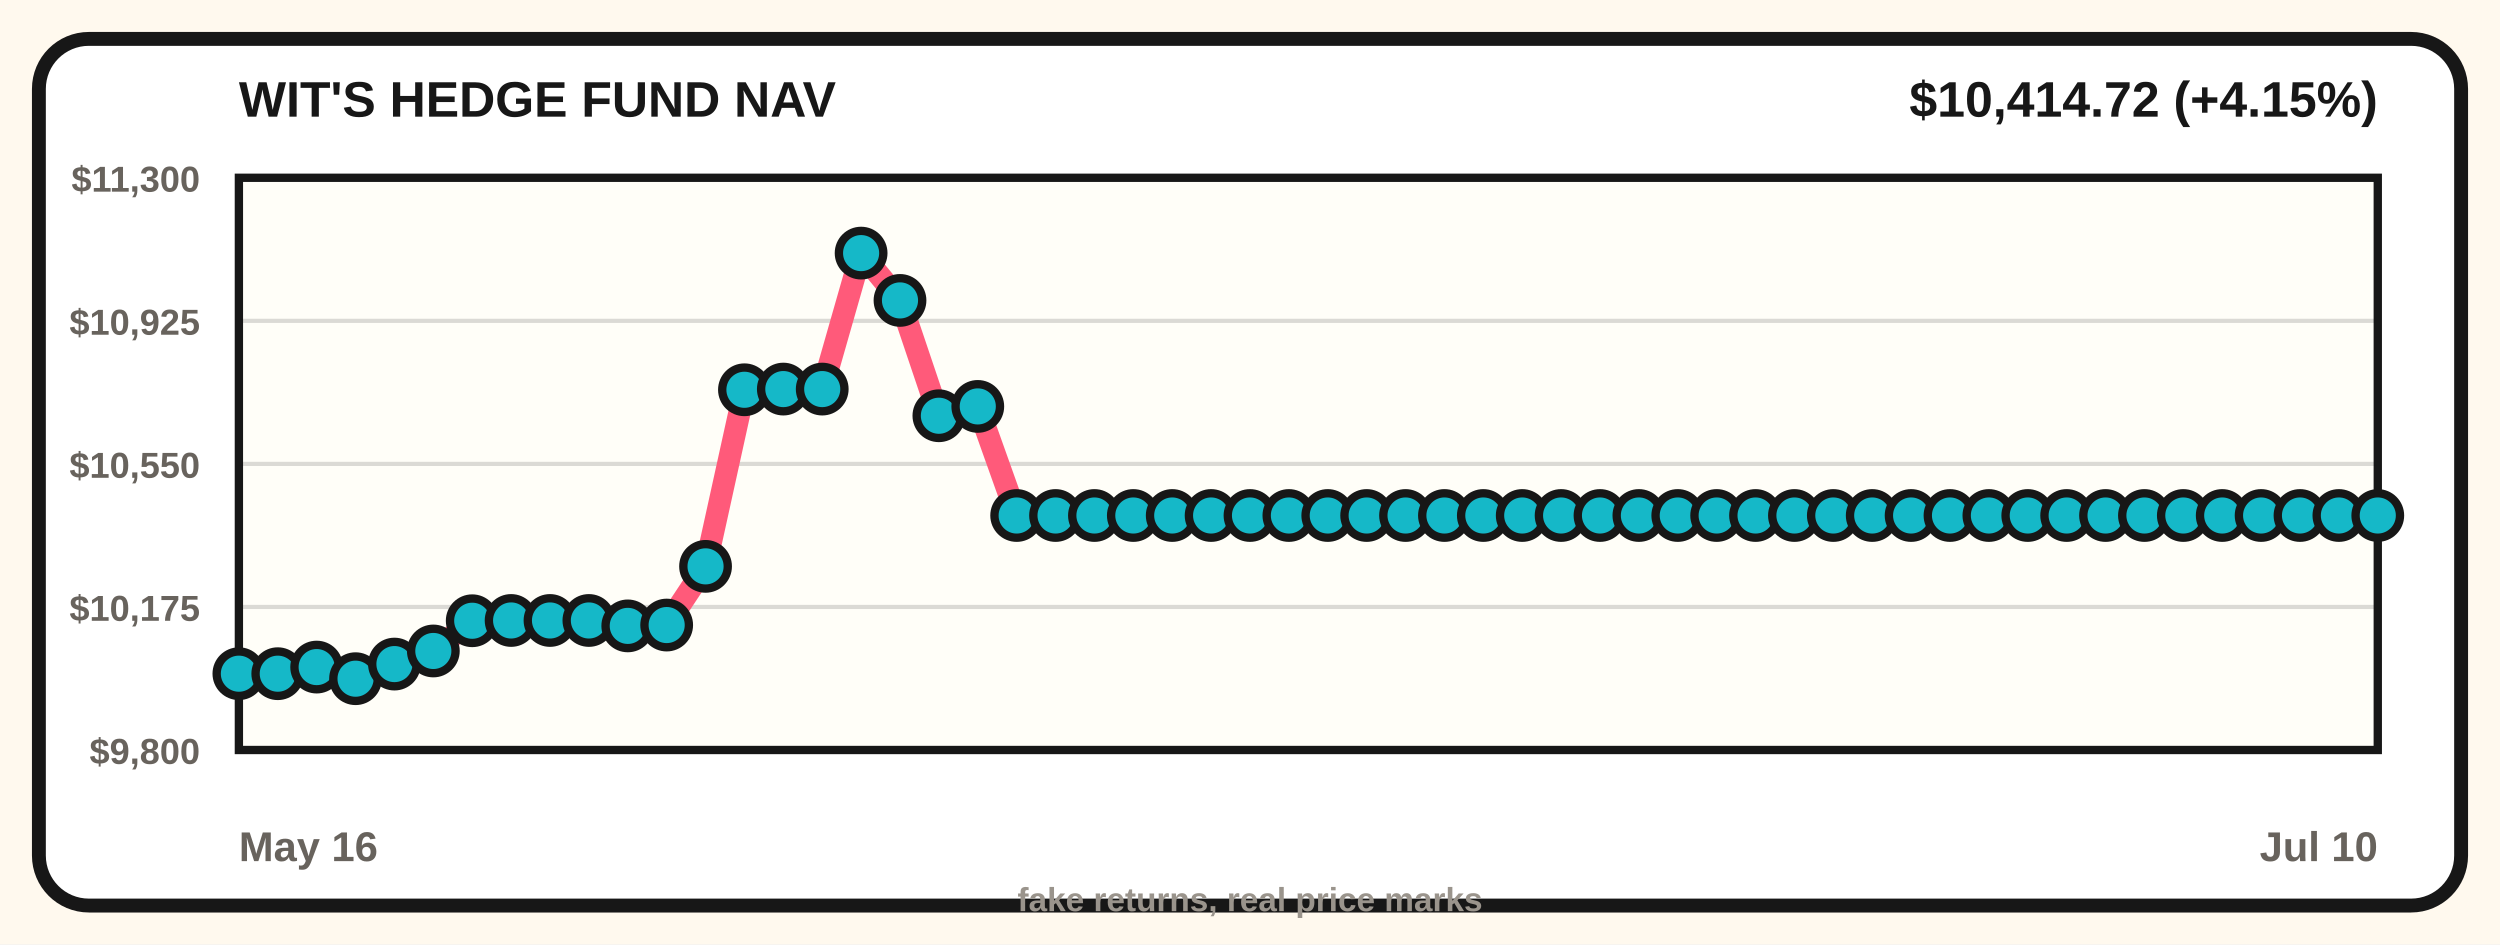
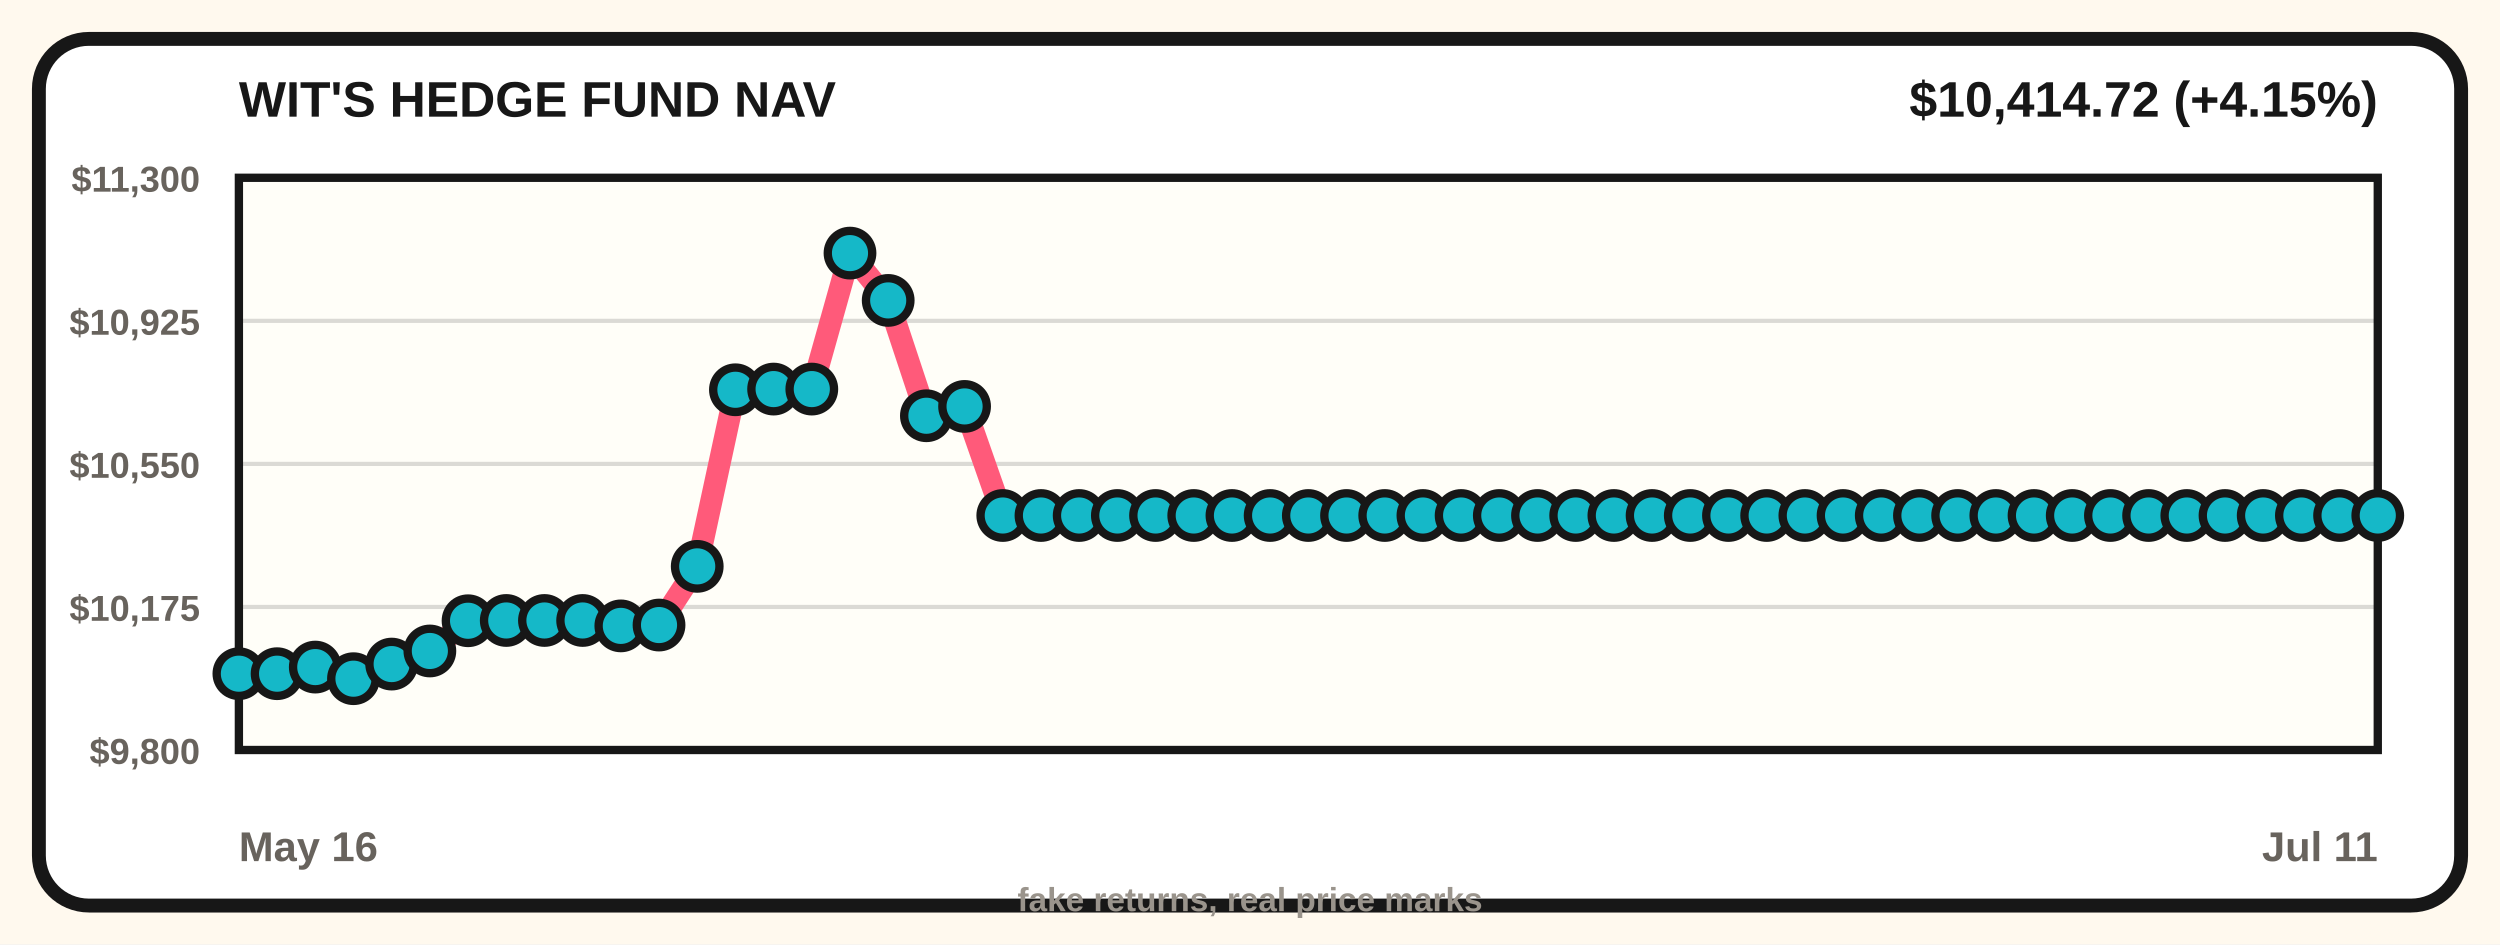
<svg xmlns="http://www.w3.org/2000/svg" width="900" height="340" viewBox="0 0 900 340" role="img" aria-label="Wit's Hedge Fund fake NAV chart">
  <rect width="900" height="340" fill="#fff9ee" />
  <rect x="14" y="14" width="872" height="312" rx="18" fill="#ffffff" stroke="#171717" stroke-width="5" />
  <rect x="86" y="64" width="770" height="206" fill="#fffef8" stroke="#171717" stroke-width="3" />
  <line x1="86" y1="270" x2="856" y2="270" stroke="#171717" stroke-width="1.5" opacity="0.16" />
  <text x="72" y="275" text-anchor="end" font-family="Arial, sans-serif" font-size="13" font-weight="800" fill="#68635d">$9,800</text>
  <line x1="86" y1="218.5" x2="856" y2="218.5" stroke="#171717" stroke-width="1.5" opacity="0.16" />
  <text x="72" y="223.5" text-anchor="end" font-family="Arial, sans-serif" font-size="13" font-weight="800" fill="#68635d">$10,175</text>
  <line x1="86" y1="167" x2="856" y2="167" stroke="#171717" stroke-width="1.5" opacity="0.16" />
  <text x="72" y="172" text-anchor="end" font-family="Arial, sans-serif" font-size="13" font-weight="800" fill="#68635d">$10,550</text>
  <line x1="86" y1="115.5" x2="856" y2="115.5" stroke="#171717" stroke-width="1.5" opacity="0.16" />
  <text x="72" y="120.5" text-anchor="end" font-family="Arial, sans-serif" font-size="13" font-weight="800" fill="#68635d">$10,925</text>
  <line x1="86" y1="64" x2="856" y2="64" stroke="#171717" stroke-width="1.5" opacity="0.16" />
  <text x="72" y="69" text-anchor="end" font-family="Arial, sans-serif" font-size="13" font-weight="800" fill="#68635d">$11,300</text>
-   <polyline points="86,242.53 100,242.53 114,240.15 128,244.33 142,239.07 156,234.35 170,223.47 184,223.37 198,223.37 212,223.37 226,225.32 240,225.02 254,203.89 268,140.32 282,140.07 296,140.07 310,91.12 324,108.15 338,149.67 352,146.31 366,185.58 380,185.58 394,185.58 408,185.58 422,185.58 436,185.58 450,185.58 464,185.58 478,185.58 492,185.58 506,185.58 520,185.58 534,185.58 548,185.58 562,185.58 576,185.58 590,185.58 604,185.58 618,185.58 632,185.58 646,185.58 660,185.58 674,185.58 688,185.58 702,185.58 716,185.58 730,185.58 744,185.58 758,185.58 772,185.58 786,185.58 800,185.58 814,185.58 828,185.58 842,185.58 856,185.58" fill="none" stroke="#ff5a7a" stroke-width="8" stroke-linecap="round" stroke-linejoin="round" />
+   <polyline points="86,242.53 99.75,242.53 113.5,240.15 127.25,244.33 141,239.07 154.75,234.35 168.5,223.47 182.25,223.37 196,223.37 209.75,223.37 223.5,225.32 237.25,225.02 251,203.89 264.75,140.32 278.5,140.07 292.25,140.07 306,91.12 319.75,108.15 333.5,149.67 347.25,146.31 361,185.58 374.75,185.58 388.5,185.58 402.25,185.58 416,185.58 429.75,185.58 443.5,185.58 457.25,185.58 471,185.58 484.75,185.58 498.5,185.58 512.25,185.58 526,185.58 539.75,185.58 553.5,185.58 567.25,185.58 581,185.58 594.75,185.58 608.5,185.58 622.25,185.58 636,185.58 649.75,185.58 663.5,185.58 677.25,185.58 691,185.58 704.75,185.58 718.5,185.58 732.25,185.58 746,185.58 759.75,185.58 773.5,185.58 787.25,185.58 801,185.58 814.75,185.58 828.5,185.58 842.25,185.58 856,185.58" fill="none" stroke="#ff5a7a" stroke-width="8" stroke-linecap="round" stroke-linejoin="round" />
  <circle cx="86" cy="242.53" r="8" fill="#15b8c8" stroke="#171717" stroke-width="3" />
-   <circle cx="100" cy="242.53" r="8" fill="#15b8c8" stroke="#171717" stroke-width="3" />
-   <circle cx="114" cy="240.15" r="8" fill="#15b8c8" stroke="#171717" stroke-width="3" />
-   <circle cx="128" cy="244.33" r="8" fill="#15b8c8" stroke="#171717" stroke-width="3" />
-   <circle cx="142" cy="239.07" r="8" fill="#15b8c8" stroke="#171717" stroke-width="3" />
-   <circle cx="156" cy="234.35" r="8" fill="#15b8c8" stroke="#171717" stroke-width="3" />
-   <circle cx="170" cy="223.47" r="8" fill="#15b8c8" stroke="#171717" stroke-width="3" />
-   <circle cx="184" cy="223.37" r="8" fill="#15b8c8" stroke="#171717" stroke-width="3" />
-   <circle cx="198" cy="223.37" r="8" fill="#15b8c8" stroke="#171717" stroke-width="3" />
-   <circle cx="212" cy="223.37" r="8" fill="#15b8c8" stroke="#171717" stroke-width="3" />
-   <circle cx="226" cy="225.32" r="8" fill="#15b8c8" stroke="#171717" stroke-width="3" />
-   <circle cx="240" cy="225.02" r="8" fill="#15b8c8" stroke="#171717" stroke-width="3" />
-   <circle cx="254" cy="203.89" r="8" fill="#15b8c8" stroke="#171717" stroke-width="3" />
-   <circle cx="268" cy="140.32" r="8" fill="#15b8c8" stroke="#171717" stroke-width="3" />
-   <circle cx="282" cy="140.07" r="8" fill="#15b8c8" stroke="#171717" stroke-width="3" />
-   <circle cx="296" cy="140.07" r="8" fill="#15b8c8" stroke="#171717" stroke-width="3" />
-   <circle cx="310" cy="91.12" r="8" fill="#15b8c8" stroke="#171717" stroke-width="3" />
-   <circle cx="324" cy="108.15" r="8" fill="#15b8c8" stroke="#171717" stroke-width="3" />
-   <circle cx="338" cy="149.67" r="8" fill="#15b8c8" stroke="#171717" stroke-width="3" />
-   <circle cx="352" cy="146.31" r="8" fill="#15b8c8" stroke="#171717" stroke-width="3" />
-   <circle cx="366" cy="185.58" r="8" fill="#15b8c8" stroke="#171717" stroke-width="3" />
-   <circle cx="380" cy="185.58" r="8" fill="#15b8c8" stroke="#171717" stroke-width="3" />
-   <circle cx="394" cy="185.58" r="8" fill="#15b8c8" stroke="#171717" stroke-width="3" />
-   <circle cx="408" cy="185.58" r="8" fill="#15b8c8" stroke="#171717" stroke-width="3" />
-   <circle cx="422" cy="185.58" r="8" fill="#15b8c8" stroke="#171717" stroke-width="3" />
-   <circle cx="436" cy="185.58" r="8" fill="#15b8c8" stroke="#171717" stroke-width="3" />
-   <circle cx="450" cy="185.58" r="8" fill="#15b8c8" stroke="#171717" stroke-width="3" />
-   <circle cx="464" cy="185.58" r="8" fill="#15b8c8" stroke="#171717" stroke-width="3" />
-   <circle cx="478" cy="185.58" r="8" fill="#15b8c8" stroke="#171717" stroke-width="3" />
-   <circle cx="492" cy="185.58" r="8" fill="#15b8c8" stroke="#171717" stroke-width="3" />
-   <circle cx="506" cy="185.58" r="8" fill="#15b8c8" stroke="#171717" stroke-width="3" />
-   <circle cx="520" cy="185.58" r="8" fill="#15b8c8" stroke="#171717" stroke-width="3" />
-   <circle cx="534" cy="185.58" r="8" fill="#15b8c8" stroke="#171717" stroke-width="3" />
-   <circle cx="548" cy="185.58" r="8" fill="#15b8c8" stroke="#171717" stroke-width="3" />
-   <circle cx="562" cy="185.58" r="8" fill="#15b8c8" stroke="#171717" stroke-width="3" />
-   <circle cx="576" cy="185.58" r="8" fill="#15b8c8" stroke="#171717" stroke-width="3" />
-   <circle cx="590" cy="185.58" r="8" fill="#15b8c8" stroke="#171717" stroke-width="3" />
-   <circle cx="604" cy="185.58" r="8" fill="#15b8c8" stroke="#171717" stroke-width="3" />
-   <circle cx="618" cy="185.58" r="8" fill="#15b8c8" stroke="#171717" stroke-width="3" />
-   <circle cx="632" cy="185.58" r="8" fill="#15b8c8" stroke="#171717" stroke-width="3" />
-   <circle cx="646" cy="185.58" r="8" fill="#15b8c8" stroke="#171717" stroke-width="3" />
-   <circle cx="660" cy="185.58" r="8" fill="#15b8c8" stroke="#171717" stroke-width="3" />
-   <circle cx="674" cy="185.58" r="8" fill="#15b8c8" stroke="#171717" stroke-width="3" />
-   <circle cx="688" cy="185.58" r="8" fill="#15b8c8" stroke="#171717" stroke-width="3" />
-   <circle cx="702" cy="185.58" r="8" fill="#15b8c8" stroke="#171717" stroke-width="3" />
-   <circle cx="716" cy="185.58" r="8" fill="#15b8c8" stroke="#171717" stroke-width="3" />
-   <circle cx="730" cy="185.58" r="8" fill="#15b8c8" stroke="#171717" stroke-width="3" />
-   <circle cx="744" cy="185.58" r="8" fill="#15b8c8" stroke="#171717" stroke-width="3" />
-   <circle cx="758" cy="185.58" r="8" fill="#15b8c8" stroke="#171717" stroke-width="3" />
-   <circle cx="772" cy="185.58" r="8" fill="#15b8c8" stroke="#171717" stroke-width="3" />
-   <circle cx="786" cy="185.58" r="8" fill="#15b8c8" stroke="#171717" stroke-width="3" />
-   <circle cx="800" cy="185.58" r="8" fill="#15b8c8" stroke="#171717" stroke-width="3" />
-   <circle cx="814" cy="185.58" r="8" fill="#15b8c8" stroke="#171717" stroke-width="3" />
-   <circle cx="828" cy="185.58" r="8" fill="#15b8c8" stroke="#171717" stroke-width="3" />
-   <circle cx="842" cy="185.58" r="8" fill="#15b8c8" stroke="#171717" stroke-width="3" />
+   <circle cx="99.75" cy="242.53" r="8" fill="#15b8c8" stroke="#171717" stroke-width="3" />
+   <circle cx="113.5" cy="240.15" r="8" fill="#15b8c8" stroke="#171717" stroke-width="3" />
+   <circle cx="127.25" cy="244.33" r="8" fill="#15b8c8" stroke="#171717" stroke-width="3" />
+   <circle cx="141" cy="239.07" r="8" fill="#15b8c8" stroke="#171717" stroke-width="3" />
+   <circle cx="154.75" cy="234.35" r="8" fill="#15b8c8" stroke="#171717" stroke-width="3" />
+   <circle cx="168.5" cy="223.47" r="8" fill="#15b8c8" stroke="#171717" stroke-width="3" />
+   <circle cx="182.25" cy="223.37" r="8" fill="#15b8c8" stroke="#171717" stroke-width="3" />
+   <circle cx="196" cy="223.37" r="8" fill="#15b8c8" stroke="#171717" stroke-width="3" />
+   <circle cx="209.75" cy="223.37" r="8" fill="#15b8c8" stroke="#171717" stroke-width="3" />
+   <circle cx="223.5" cy="225.32" r="8" fill="#15b8c8" stroke="#171717" stroke-width="3" />
+   <circle cx="237.25" cy="225.02" r="8" fill="#15b8c8" stroke="#171717" stroke-width="3" />
+   <circle cx="251" cy="203.89" r="8" fill="#15b8c8" stroke="#171717" stroke-width="3" />
+   <circle cx="264.75" cy="140.32" r="8" fill="#15b8c8" stroke="#171717" stroke-width="3" />
+   <circle cx="278.5" cy="140.07" r="8" fill="#15b8c8" stroke="#171717" stroke-width="3" />
+   <circle cx="292.25" cy="140.07" r="8" fill="#15b8c8" stroke="#171717" stroke-width="3" />
+   <circle cx="306" cy="91.12" r="8" fill="#15b8c8" stroke="#171717" stroke-width="3" />
+   <circle cx="319.75" cy="108.15" r="8" fill="#15b8c8" stroke="#171717" stroke-width="3" />
+   <circle cx="333.5" cy="149.67" r="8" fill="#15b8c8" stroke="#171717" stroke-width="3" />
+   <circle cx="347.25" cy="146.31" r="8" fill="#15b8c8" stroke="#171717" stroke-width="3" />
+   <circle cx="361" cy="185.58" r="8" fill="#15b8c8" stroke="#171717" stroke-width="3" />
+   <circle cx="374.75" cy="185.58" r="8" fill="#15b8c8" stroke="#171717" stroke-width="3" />
+   <circle cx="388.5" cy="185.58" r="8" fill="#15b8c8" stroke="#171717" stroke-width="3" />
+   <circle cx="402.25" cy="185.58" r="8" fill="#15b8c8" stroke="#171717" stroke-width="3" />
+   <circle cx="416" cy="185.58" r="8" fill="#15b8c8" stroke="#171717" stroke-width="3" />
+   <circle cx="429.75" cy="185.58" r="8" fill="#15b8c8" stroke="#171717" stroke-width="3" />
+   <circle cx="443.5" cy="185.58" r="8" fill="#15b8c8" stroke="#171717" stroke-width="3" />
+   <circle cx="457.25" cy="185.58" r="8" fill="#15b8c8" stroke="#171717" stroke-width="3" />
+   <circle cx="471" cy="185.58" r="8" fill="#15b8c8" stroke="#171717" stroke-width="3" />
+   <circle cx="484.75" cy="185.58" r="8" fill="#15b8c8" stroke="#171717" stroke-width="3" />
+   <circle cx="498.5" cy="185.58" r="8" fill="#15b8c8" stroke="#171717" stroke-width="3" />
+   <circle cx="512.25" cy="185.58" r="8" fill="#15b8c8" stroke="#171717" stroke-width="3" />
+   <circle cx="526" cy="185.58" r="8" fill="#15b8c8" stroke="#171717" stroke-width="3" />
+   <circle cx="539.75" cy="185.58" r="8" fill="#15b8c8" stroke="#171717" stroke-width="3" />
+   <circle cx="553.5" cy="185.58" r="8" fill="#15b8c8" stroke="#171717" stroke-width="3" />
+   <circle cx="567.25" cy="185.58" r="8" fill="#15b8c8" stroke="#171717" stroke-width="3" />
+   <circle cx="581" cy="185.58" r="8" fill="#15b8c8" stroke="#171717" stroke-width="3" />
+   <circle cx="594.75" cy="185.58" r="8" fill="#15b8c8" stroke="#171717" stroke-width="3" />
+   <circle cx="608.5" cy="185.58" r="8" fill="#15b8c8" stroke="#171717" stroke-width="3" />
+   <circle cx="622.25" cy="185.58" r="8" fill="#15b8c8" stroke="#171717" stroke-width="3" />
+   <circle cx="636" cy="185.58" r="8" fill="#15b8c8" stroke="#171717" stroke-width="3" />
+   <circle cx="649.75" cy="185.58" r="8" fill="#15b8c8" stroke="#171717" stroke-width="3" />
+   <circle cx="663.5" cy="185.58" r="8" fill="#15b8c8" stroke="#171717" stroke-width="3" />
+   <circle cx="677.25" cy="185.58" r="8" fill="#15b8c8" stroke="#171717" stroke-width="3" />
+   <circle cx="691" cy="185.58" r="8" fill="#15b8c8" stroke="#171717" stroke-width="3" />
+   <circle cx="704.75" cy="185.58" r="8" fill="#15b8c8" stroke="#171717" stroke-width="3" />
+   <circle cx="718.5" cy="185.58" r="8" fill="#15b8c8" stroke="#171717" stroke-width="3" />
+   <circle cx="732.25" cy="185.58" r="8" fill="#15b8c8" stroke="#171717" stroke-width="3" />
+   <circle cx="746" cy="185.58" r="8" fill="#15b8c8" stroke="#171717" stroke-width="3" />
+   <circle cx="759.75" cy="185.58" r="8" fill="#15b8c8" stroke="#171717" stroke-width="3" />
+   <circle cx="773.5" cy="185.58" r="8" fill="#15b8c8" stroke="#171717" stroke-width="3" />
+   <circle cx="787.25" cy="185.58" r="8" fill="#15b8c8" stroke="#171717" stroke-width="3" />
+   <circle cx="801" cy="185.58" r="8" fill="#15b8c8" stroke="#171717" stroke-width="3" />
+   <circle cx="814.75" cy="185.58" r="8" fill="#15b8c8" stroke="#171717" stroke-width="3" />
+   <circle cx="828.5" cy="185.58" r="8" fill="#15b8c8" stroke="#171717" stroke-width="3" />
+   <circle cx="842.25" cy="185.58" r="8" fill="#15b8c8" stroke="#171717" stroke-width="3" />
  <circle cx="856" cy="185.58" r="8" fill="#15b8c8" stroke="#171717" stroke-width="3" />
  <text x="86" y="42" font-family="Arial, sans-serif" font-size="18" font-weight="900" fill="#171717">WIT'S HEDGE FUND NAV</text>
  <text x="856" y="42" text-anchor="end" font-family="Arial, sans-serif" font-size="18" font-weight="900" fill="#171717">$10,414.72 (+4.15%)</text>
  <text x="86" y="310" text-anchor="start" font-family="Arial, sans-serif" font-size="15" font-weight="900" fill="#68635d">May 16</text>
-   <text x="856" y="310" text-anchor="end" font-family="Arial, sans-serif" font-size="15" font-weight="900" fill="#68635d">Jul 10</text>
+   <text x="856" y="310" text-anchor="end" font-family="Arial, sans-serif" font-size="15" font-weight="900" fill="#68635d">Jul 11</text>
  <text x="450" y="328" text-anchor="middle" font-family="Arial, sans-serif" font-size="12" font-weight="800" fill="#9a948c">fake returns, real price marks</text>
</svg>
